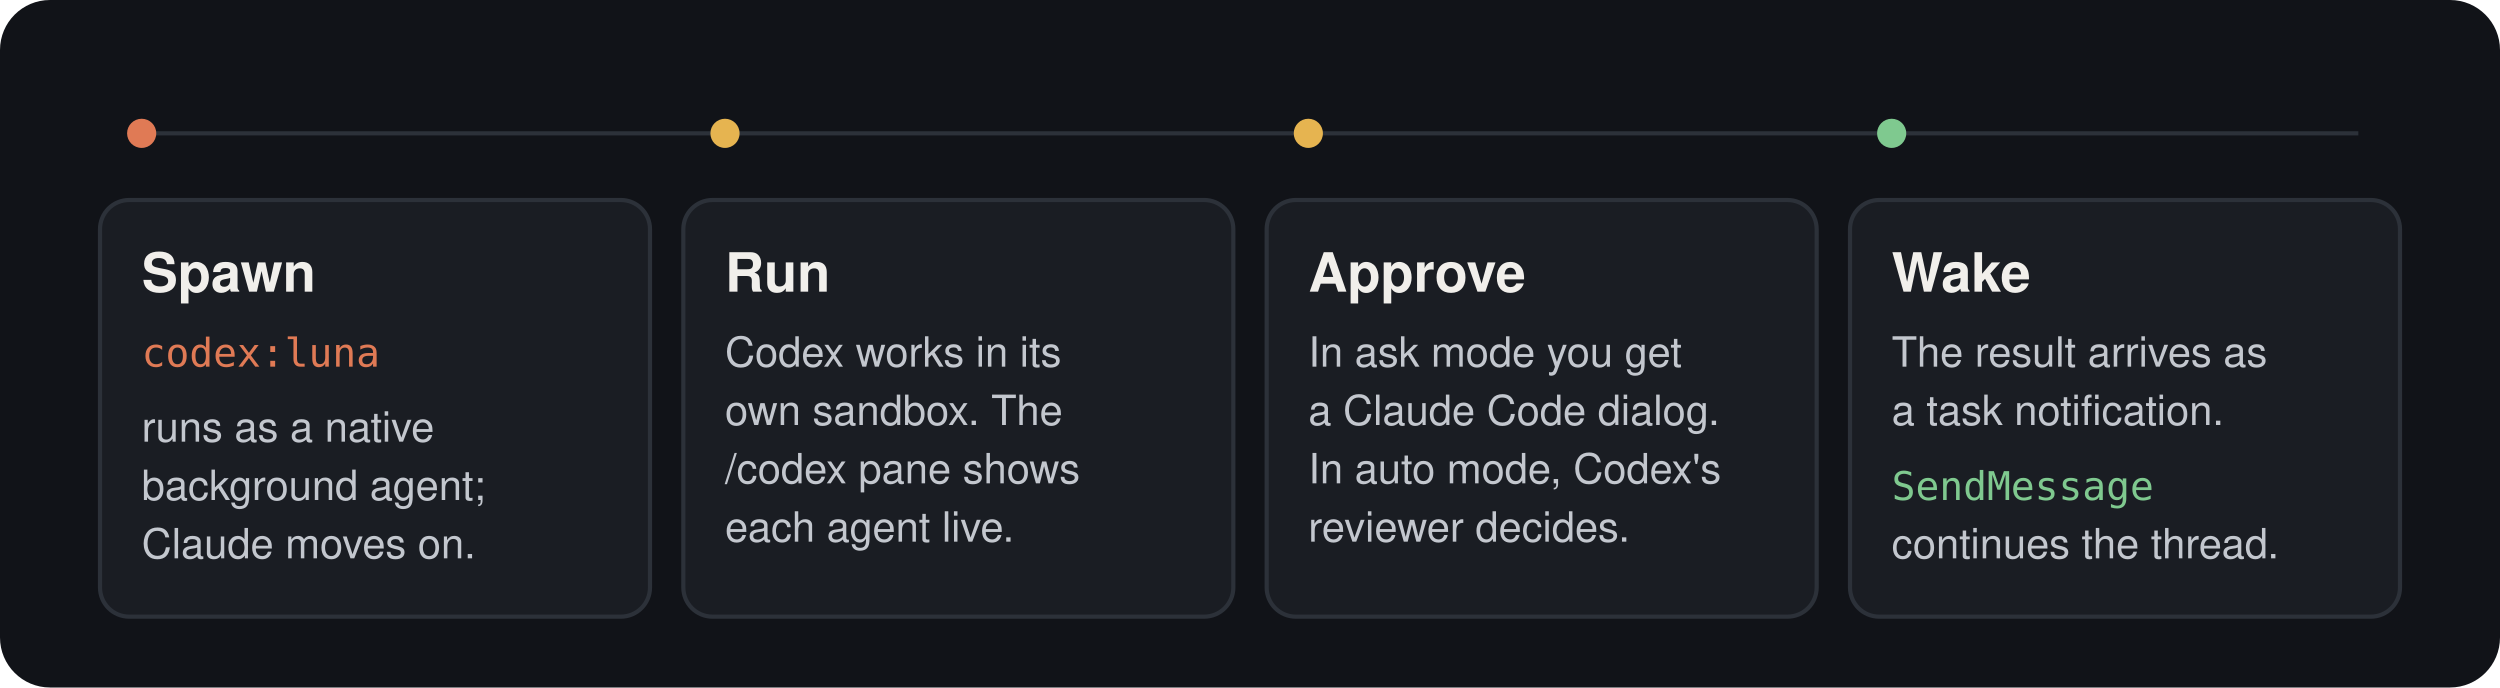
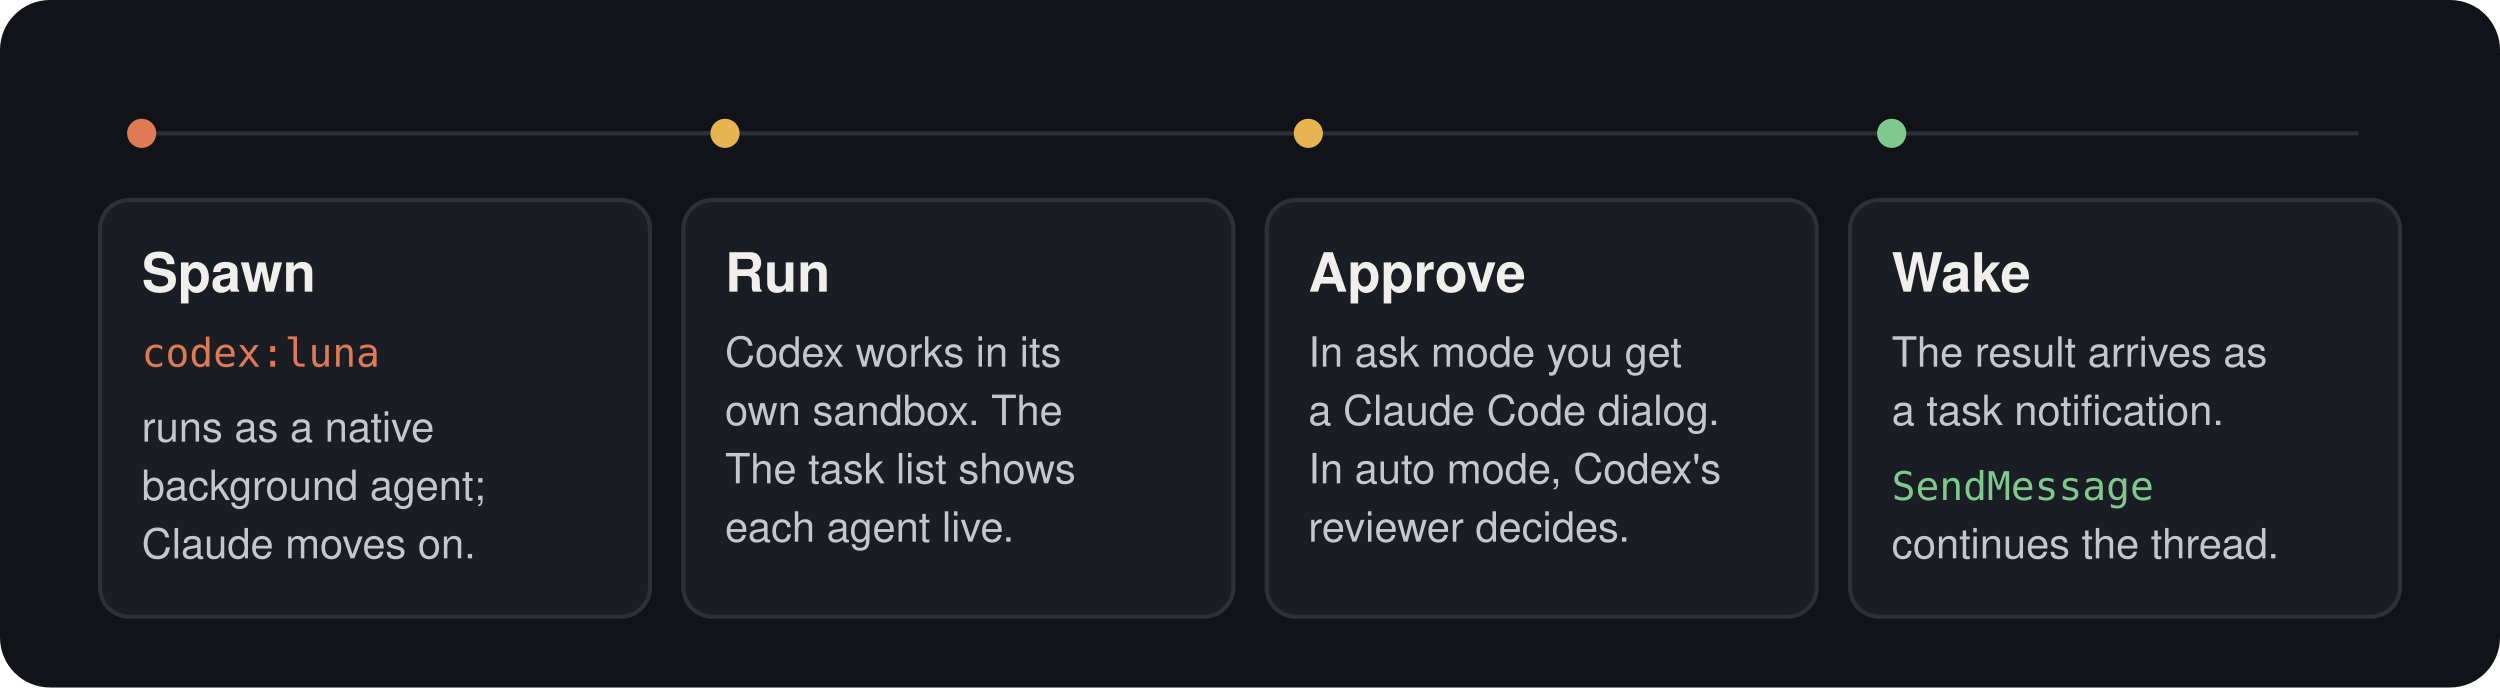
<svg xmlns="http://www.w3.org/2000/svg" width="1200" height="330" viewBox="0 0 1200 330" role="img" aria-labelledby="title desc">
  <rect width="1200" height="330" rx="24" fill="#111318" />
  <g id="track">
    <path d="M68 64 H1132" stroke="#2c3139" stroke-width="2" />
    <circle cx="68" cy="64" r="7" fill="#e07a55" />
    <circle cx="348" cy="64" r="7" fill="#e6b450" />
    <circle cx="628" cy="64" r="7" fill="#e6b450" />
    <circle cx="908" cy="64" r="7" fill="#7fc98f" />
  </g>
  <g id="steps" font-family="-apple-system, BlinkMacSystemFont, 'Segoe UI', Helvetica, Arial, sans-serif">
    <g transform="translate(48 96)">
      <rect width="264" height="200" rx="14" fill="#1a1d23" stroke="#2c3139" stroke-width="2" />
      <text x="20" y="44" font-size="26" font-weight="700" fill="#f1efeb">Spawn</text>
      <text x="20" y="80" font-family="ui-monospace, SFMono-Regular, Menlo, Consolas, monospace" font-size="19" fill="#e07a55">codex:luna</text>
      <text font-size="20" fill="#c3c7ce">
        <tspan x="20" y="116">runs as a native</tspan>
        <tspan x="20" y="144">background agent;</tspan>
        <tspan x="20" y="172">Claude moves on.</tspan>
      </text>
    </g>
    <g transform="translate(328 96)">
      <rect width="264" height="200" rx="14" fill="#1a1d23" stroke="#2c3139" stroke-width="2" />
      <text x="20" y="44" font-size="26" font-weight="700" fill="#f1efeb">Run</text>
      <text font-size="20" fill="#c3c7ce">
        <tspan x="20" y="80">Codex works in its</tspan>
        <tspan x="20" y="108">own sandbox. The</tspan>
-         <tspan x="20" y="136">/codex pane shows</tspan>
+         <tspan x="20" y="136">The task list shows</tspan>
        <tspan x="20" y="164">each agent live.</tspan>
      </text>
    </g>
    <g transform="translate(608 96)">
      <rect width="264" height="200" rx="14" fill="#1a1d23" stroke="#2c3139" stroke-width="2" />
      <text x="20" y="44" font-size="26" font-weight="700" fill="#f1efeb">Approve</text>
      <text font-size="20" fill="#c3c7ce">
        <tspan x="20" y="80">In ask mode you get</tspan>
        <tspan x="20" y="108">a Claude Code dialog.</tspan>
        <tspan x="20" y="136">In auto mode, Codex's</tspan>
        <tspan x="20" y="164">reviewer decides.</tspan>
      </text>
    </g>
    <g transform="translate(888 96)">
      <rect width="264" height="200" rx="14" fill="#1a1d23" stroke="#2c3139" stroke-width="2" />
      <text x="20" y="44" font-size="26" font-weight="700" fill="#f1efeb">Wake</text>
      <text font-size="20" fill="#c3c7ce">
        <tspan x="20" y="80">The result arrives as</tspan>
        <tspan x="20" y="108">a task notification.</tspan>
      </text>
      <text x="20" y="144" font-family="ui-monospace, SFMono-Regular, Menlo, Consolas, monospace" font-size="19" fill="#7fc98f">SendMessage</text>
      <text x="20" y="172" font-size="20" fill="#c3c7ce">continues the thread.</text>
    </g>
  </g>
</svg>
